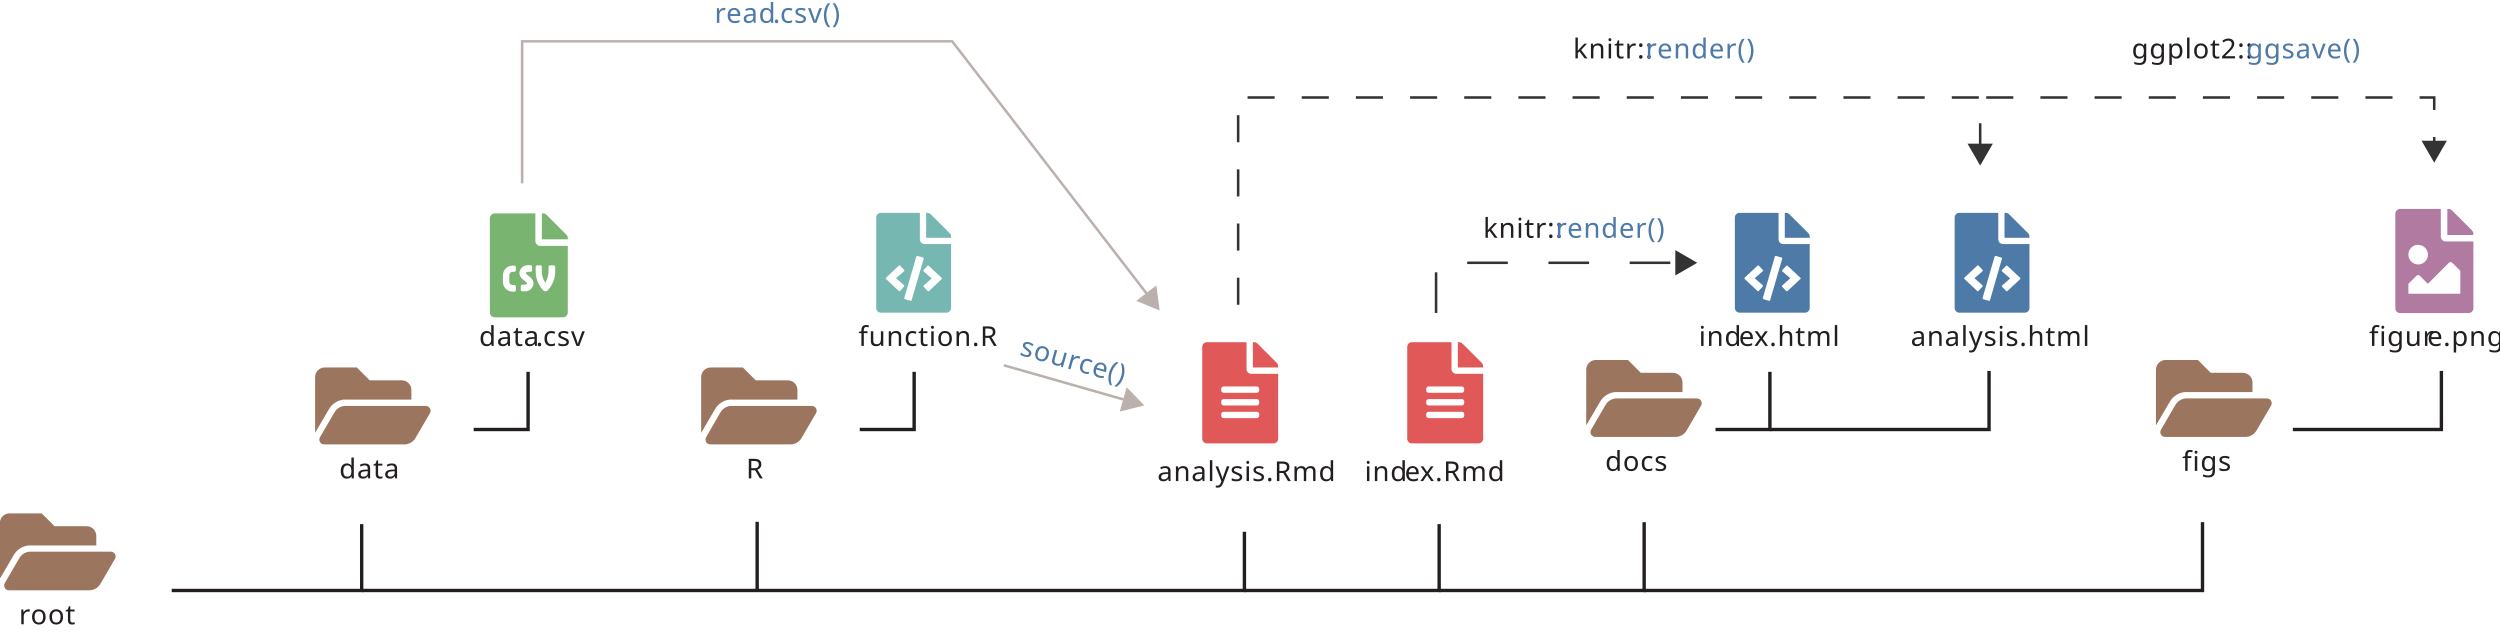
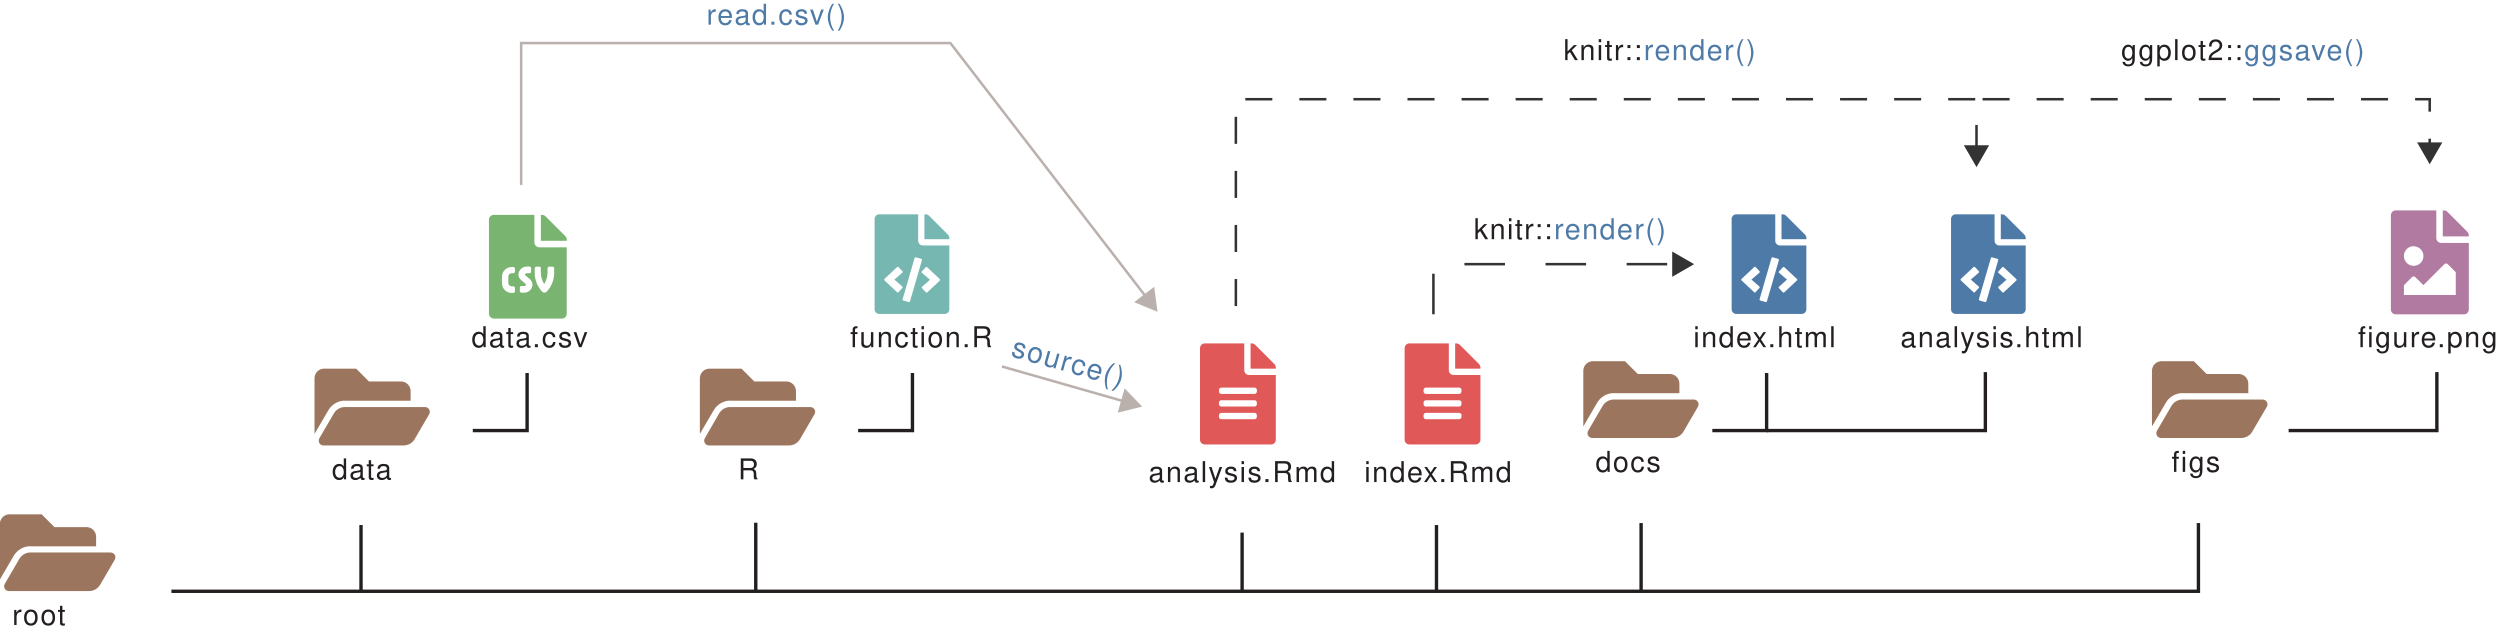
- <svg xmlns="http://www.w3.org/2000/svg" id="Layer_1" data-name="Layer 1" viewBox="0 0 738.42 187.14">
+ <svg xmlns="http://www.w3.org/2000/svg" id="Layer_1" data-name="Layer 1" viewBox="0 0 739.79 189.03">
  <defs>
-     <style>.cls-1,.cls-11,.cls-14,.cls-7,.cls-9{fill:#4e7aa7;}.cls-2{fill:#76b7b2;}.cls-3{fill:#9c755f;}.cls-4{fill:#e15859;}.cls-14,.cls-5,.cls-6,.cls-8,.cls-9{font-size:8.1px;font-family:ProximaNova-Medium, Proxima Nova;font-weight:500;}.cls-5,.cls-6,.cls-8{fill:#231f20;}.cls-5{letter-spacing:0.03em;}.cls-11,.cls-13,.cls-6,.cls-9{letter-spacing:0.03em;}.cls-14,.cls-7,.cls-8{letter-spacing:0.03em;}.cls-10{letter-spacing:0.02em;}.cls-12{letter-spacing:-0.01em;}.cls-15,.cls-16,.cls-19,.cls-20,.cls-23{fill:none;stroke-miterlimit:10;}.cls-15{stroke:#231f20;}.cls-16,.cls-19{stroke:#333;}.cls-16,.cls-19,.cls-20,.cls-23{stroke-width:0.75px;}.cls-16{stroke-dasharray:8 8;}.cls-17{fill:#333;}.cls-18{fill:#b07aa1;}.cls-19{stroke-dasharray:12 12;}.cls-20{stroke:#bab0ac;}.cls-21{fill:#bab0ac;}.cls-22{fill:#59a14e;opacity:0.8;}.cls-23{stroke:#bab0ad;}.cls-24{fill:#bab0ad;}</style>
+     <style>.cls-1,.cls-10,.cls-6,.cls-7,.cls-8{fill:#4e7aa7;}.cls-2{fill:#76b7b2;}.cls-3{fill:#9c755f;}.cls-4{fill:#e15859;}.cls-10,.cls-5,.cls-7,.cls-9{font-size:8.5px;font-family:Helvetica;}.cls-5,.cls-9{fill:#231f20;}.cls-10,.cls-5{letter-spacing:0.05em;}.cls-6,.cls-7{letter-spacing:0.05em;}.cls-8,.cls-9{letter-spacing:0.05em;}.cls-11,.cls-12,.cls-15,.cls-16,.cls-19{fill:none;stroke-miterlimit:10;}.cls-11{stroke:#231f20;}.cls-12,.cls-15{stroke:#333;}.cls-12,.cls-15,.cls-16,.cls-19{stroke-width:0.75px;}.cls-12{stroke-dasharray:8 8;}.cls-13{fill:#333;}.cls-14{fill:#b07aa1;}.cls-15{stroke-dasharray:12 12;}.cls-16{stroke:#bab0ac;}.cls-17{fill:#bab0ac;}.cls-18{fill:#59a14e;opacity:0.8;}.cls-19{stroke:#bab0ad;}.cls-20{fill:#bab0ad;}</style>
  </defs>
-   <path class="cls-1" d="M562.74,171.71v.35h-7.37v-7.37h.35a1.39,1.39,0,0,1,1,.41l5.64,5.63A1.44,1.44,0,0,1,562.74,171.71Zm-7.83,2.19a1.38,1.38,0,0,1-1.38-1.38v-7.83H542a1.38,1.38,0,0,0-1.38,1.38v26.72a1.38,1.38,0,0,0,1.38,1.38h19.35a1.38,1.38,0,0,0,1.38-1.38V173.9Zm-7.18,13.85a.31.31,0,0,1-.44,0h0l-3.74-3.5a.31.31,0,0,1,0-.44h0l3.74-3.5a.31.31,0,0,1,.44,0h0l1.12,1.2a.31.31,0,0,1,0,.44h0L546.48,184l2.35,2.06a.31.31,0,0,1,0,.44h0l-1.12,1.2Zm2.95,2.91-1.58-.46a.31.31,0,0,1-.21-.39l3.53-12.18a.31.31,0,0,1,.39-.21l1.58.45a.32.32,0,0,1,.21.39h0l-3.54,12.18a.31.31,0,0,1-.38.22Zm9.26-6.4-3.74,3.5a.31.31,0,0,1-.44,0h0l-1.13-1.2a.31.31,0,0,1,0-.44h0L557,184,554.66,182a.31.31,0,0,1,0-.44h0l1.13-1.2a.31.31,0,0,1,.44,0h0l3.74,3.5a.31.31,0,0,1,0,.44Z" transform="translate(-28.2 -101.82)" />
-   <path class="cls-2" d="M309.12,171.71v.35h-7.37v-7.37h.35a1.38,1.38,0,0,1,1,.41l5.64,5.63A1.4,1.4,0,0,1,309.12,171.71Zm-7.83,2.19a1.39,1.39,0,0,1-1.39-1.38v-7.83H288.39a1.38,1.38,0,0,0-1.38,1.38v26.72a1.38,1.38,0,0,0,1.38,1.38h19.34a1.38,1.38,0,0,0,1.39-1.38V173.9Zm-7.19,13.85a.3.3,0,0,1-.44,0h0l-3.73-3.5a.31.31,0,0,1,0-.44h0l3.73-3.5a.31.31,0,0,1,.44,0h0l1.13,1.2a.3.3,0,0,1,0,.44h0L292.86,184l2.35,2.06a.31.31,0,0,1,0,.44h0l-1.13,1.2Zm3,2.91-1.59-.46a.32.32,0,0,1-.21-.39l3.54-12.18a.31.31,0,0,1,.39-.21l1.58.45a.32.32,0,0,1,.21.39h0l-3.54,12.18a.32.32,0,0,1-.38.22Zm9.25-6.4-3.73,3.5a.3.3,0,0,1-.44,0h0l-1.13-1.2a.31.31,0,0,1,0-.44h0l2.35-2.06L301,182a.31.31,0,0,1,0-.44h0l1.13-1.2a.31.31,0,0,1,.44,0h0l3.73,3.5a.31.31,0,0,1,0,.44Z" transform="translate(-28.2 -101.82)" />
-   <path class="cls-3" d="M530.65,221.63,526.36,229a3.8,3.8,0,0,1-3.27,1.88h-23.7a1.42,1.42,0,0,1-1.23-2.14l4.29-7.36a3.81,3.81,0,0,1,3.28-1.88h23.69A1.42,1.42,0,0,1,530.65,221.63Zm-24.92-4h19.43v-2.85a2.84,2.84,0,0,0-2.84-2.84h-9.48l-3.79-3.79h-9.48a2.85,2.85,0,0,0-2.85,2.84v16.48l4.09-7A5.72,5.72,0,0,1,505.73,217.6Z" transform="translate(-28.2 -101.82)" />
-   <path class="cls-4" d="M396.39,210.83v-7.94H384.71a1.4,1.4,0,0,0-1.41,1.4v27.1a1.4,1.4,0,0,0,1.41,1.4h19.62a1.39,1.39,0,0,0,1.4-1.4V212.23h-7.94A1.4,1.4,0,0,1,396.39,210.83Zm3.74,13.78a.71.71,0,0,1-.7.71h-9.82a.71.71,0,0,1-.7-.71v-.46a.7.7,0,0,1,.7-.7h9.82a.7.7,0,0,1,.7.7Zm0-3.73a.71.71,0,0,1-.7.7h-9.82a.71.71,0,0,1-.7-.7v-.47a.7.7,0,0,1,.7-.7h9.82a.7.7,0,0,1,.7.7Zm0-4.21v.47a.71.71,0,0,1-.7.7h-9.82a.71.71,0,0,1-.7-.7v-.47a.7.7,0,0,1,.7-.7h9.82A.7.7,0,0,1,400.13,216.67Zm5.6-6.66v.35h-7.47v-7.47h.35a1.42,1.42,0,0,1,1,.4l5.72,5.73A1.4,1.4,0,0,1,405.73,210Z" transform="translate(-28.2 -101.82)" />
-   <text class="cls-5" transform="translate(341.85 142.09)">analysis.Rmd</text>
-   <text class="cls-6" transform="translate(464.65 17.24)">knitr::<tspan class="cls-7" x="21.39" y="0">render()</tspan>
+   <path class="cls-1" d="M562.74,171.71v.35h-7.37v-7.37h.35a1.39,1.39,0,0,1,1,.41l5.64,5.63A1.44,1.44,0,0,1,562.74,171.71Zm-7.83,2.19a1.38,1.38,0,0,1-1.38-1.38v-7.83H542a1.38,1.38,0,0,0-1.38,1.38v26.72a1.38,1.38,0,0,0,1.38,1.38h19.35a1.38,1.38,0,0,0,1.38-1.38V173.9Zm-7.18,13.85a.31.31,0,0,1-.44,0h0l-3.74-3.5a.31.31,0,0,1,0-.44h0l3.74-3.5a.31.31,0,0,1,.44,0h0l1.12,1.2a.31.31,0,0,1,0,.44h0L546.48,184l2.35,2.06a.31.31,0,0,1,0,.44h0l-1.12,1.2Zm2.95,2.91-1.58-.46a.31.31,0,0,1-.21-.39l3.53-12.18a.31.31,0,0,1,.39-.21l1.58.45a.32.32,0,0,1,.21.39h0l-3.54,12.18a.31.31,0,0,1-.38.22Zm9.26-6.4-3.74,3.5a.31.31,0,0,1-.44,0h0l-1.13-1.2a.31.31,0,0,1,0-.44h0L557,184,554.66,182a.31.31,0,0,1,0-.44h0l1.13-1.2a.31.31,0,0,1,.44,0h0l3.74,3.5a.31.31,0,0,1,0,.44Z" transform="translate(-28.2 -101.27)" />
+   <path class="cls-2" d="M309.12,171.71v.35h-7.37v-7.37h.35a1.38,1.38,0,0,1,1,.41l5.64,5.63A1.4,1.4,0,0,1,309.12,171.71Zm-7.83,2.19a1.39,1.39,0,0,1-1.39-1.38v-7.83H288.39a1.38,1.38,0,0,0-1.38,1.38v26.72a1.38,1.38,0,0,0,1.38,1.38h19.34a1.38,1.38,0,0,0,1.39-1.38V173.9Zm-7.19,13.85a.3.3,0,0,1-.44,0h0l-3.73-3.5a.31.31,0,0,1,0-.44h0l3.73-3.5a.31.31,0,0,1,.44,0h0l1.13,1.2a.3.3,0,0,1,0,.44h0L292.86,184l2.35,2.06a.31.31,0,0,1,0,.44h0l-1.13,1.2Zm3,2.91-1.59-.46a.32.32,0,0,1-.21-.39l3.54-12.18a.31.31,0,0,1,.39-.21l1.58.45a.32.32,0,0,1,.21.39h0l-3.54,12.18a.32.32,0,0,1-.38.22Zm9.25-6.4-3.73,3.5a.3.3,0,0,1-.44,0h0l-1.13-1.2a.31.31,0,0,1,0-.44h0l2.35-2.06L301,182a.31.31,0,0,1,0-.44h0l1.13-1.2a.31.31,0,0,1,.44,0h0l3.73,3.5a.31.31,0,0,1,0,.44Z" transform="translate(-28.2 -101.27)" />
+   <path class="cls-3" d="M530.65,221.63,526.36,229a3.8,3.8,0,0,1-3.27,1.88h-23.7a1.42,1.42,0,0,1-1.23-2.14l4.29-7.36a3.81,3.81,0,0,1,3.28-1.88h23.69A1.42,1.42,0,0,1,530.65,221.63Zm-24.92-4h19.43v-2.85a2.84,2.84,0,0,0-2.84-2.84h-9.48l-3.79-3.79h-9.48a2.85,2.85,0,0,0-2.85,2.84v16.48l4.09-7A5.72,5.72,0,0,1,505.73,217.6Z" transform="translate(-28.2 -101.27)" />
+   <path class="cls-4" d="M396.39,210.83v-7.94H384.71a1.4,1.4,0,0,0-1.41,1.4v27.1a1.4,1.4,0,0,0,1.41,1.4h19.62a1.39,1.39,0,0,0,1.4-1.4V212.23h-7.94A1.4,1.4,0,0,1,396.39,210.83Zm3.74,13.78a.71.71,0,0,1-.7.71h-9.82a.71.71,0,0,1-.7-.71v-.46a.7.7,0,0,1,.7-.7h9.82a.7.7,0,0,1,.7.7Zm0-3.73a.71.71,0,0,1-.7.7h-9.82a.71.71,0,0,1-.7-.7v-.47a.7.7,0,0,1,.7-.7h9.82a.7.7,0,0,1,.7.7Zm0-4.21v.47a.71.71,0,0,1-.7.7h-9.82a.71.71,0,0,1-.7-.7v-.47a.7.7,0,0,1,.7-.7h9.82A.7.7,0,0,1,400.13,216.67Zm5.6-6.66v.35h-7.47v-7.47h.35a1.42,1.42,0,0,1,1,.4l5.72,5.73A1.4,1.4,0,0,1,405.73,210Z" transform="translate(-28.2 -101.27)" />
+   <text class="cls-5" transform="translate(339.87 142.65)">analysis.Rmd</text>
+   <text class="cls-5" transform="translate(462.66 17.79)">knitr::<tspan class="cls-6" x="23.76" y="0">render()</tspan>
  </text>
-   <text class="cls-8" transform="translate(629.63 17.24)">ggplot2::<tspan class="cls-1" x="33.84" y="0">ggsave()</tspan>
+   <text class="cls-5" transform="translate(627.64 17.79)">ggplot2::<tspan class="cls-1" x="36.43" y="0">ggsave()</tspan>
  </text>
-   <text class="cls-9" transform="translate(211.06 6.75)">read<tspan class="cls-10" x="17.23" y="0">.</tspan>
-     <tspan x="19.35" y="0">csv()</tspan>
+   <text class="cls-7" transform="translate(209.07 7.3)">read.csv()</text>
+   <text class="cls-5" transform="translate(436.1 70.78)">knitr::<tspan class="cls-8" x="23.76" y="0">render()</tspan>
  </text>
-   <text class="cls-5" transform="translate(438.08 70.23)">knitr::<tspan class="cls-11" x="21.39" y="0">render()</tspan>
-   </text>
-   <path class="cls-4" d="M456.93,210.83v-7.94H445.25a1.4,1.4,0,0,0-1.4,1.4v27.1a1.4,1.4,0,0,0,1.4,1.4h19.63a1.4,1.4,0,0,0,1.4-1.4V212.23h-7.94A1.41,1.41,0,0,1,456.93,210.83Zm3.74,13.78a.7.7,0,0,1-.7.71h-9.81a.7.7,0,0,1-.7-.71v-.46a.7.7,0,0,1,.7-.7H460a.7.7,0,0,1,.7.7Zm0-3.73a.7.7,0,0,1-.7.7h-9.81a.7.7,0,0,1-.7-.7v-.47a.7.7,0,0,1,.7-.7H460a.7.7,0,0,1,.7.7Zm0-4.21v.47a.7.7,0,0,1-.7.7h-9.81a.7.7,0,0,1-.7-.7v-.47a.7.7,0,0,1,.7-.7H460A.7.7,0,0,1,460.67,216.67Zm5.61-6.66v.35H458.8v-7.47h.36a1.4,1.4,0,0,1,1,.4l5.72,5.73A1.41,1.41,0,0,1,466.28,210Z" transform="translate(-28.2 -101.82)" />
-   <text class="cls-5" transform="translate(403.07 142.09)">ind<tspan class="cls-12" x="11.82" y="0">e</tspan>
-     <tspan class="cls-13" x="16.31" y="0">x.Rmd</tspan>
-   </text>
-   <text class="cls-6" transform="translate(501.77 102.18)">ind<tspan class="cls-12" x="11.82" y="0">e</tspan>
-     <tspan x="16.31" y="0">x.html</tspan>
-   </text>
-   <text class="cls-5" transform="translate(253.55 102.18)">function.R</text>
-   <text class="cls-14" transform="matrix(0.96, 0.27, -0.27, 0.96, 300.9, 104.79)">source()</text>
-   <path class="cls-1" d="M627.64,171.71v.35h-7.37v-7.37h.35a1.39,1.39,0,0,1,1,.41l5.64,5.63A1.39,1.39,0,0,1,627.64,171.71Zm-7.83,2.19a1.38,1.38,0,0,1-1.38-1.38v-7.83H606.92a1.38,1.38,0,0,0-1.38,1.38v26.72a1.38,1.38,0,0,0,1.38,1.38h19.34a1.38,1.38,0,0,0,1.38-1.38V173.9Zm-7.18,13.85a.31.31,0,0,1-.44,0h0l-3.74-3.5a.31.31,0,0,1,0-.44h0l3.74-3.5a.31.31,0,0,1,.44,0h0l1.13,1.2a.31.31,0,0,1,0,.44h0L611.39,184l2.34,2.06a.31.31,0,0,1,0,.44h0l-1.13,1.2Zm3,2.91L614,190.2a.32.32,0,0,1-.21-.39l3.54-12.18a.3.3,0,0,1,.38-.21l1.58.45a.31.31,0,0,1,.21.39h0L616,190.44a.32.32,0,0,1-.39.22Zm9.26-6.4-3.74,3.5a.29.29,0,0,1-.43,0h0l-1.13-1.2a.31.31,0,0,1,0-.44h0l2.35-2.06L619.56,182a.31.31,0,0,1,0-.44h0l1.13-1.2a.31.31,0,0,1,.44,0h0l3.73,3.5a.31.31,0,0,1,0,.44Z" transform="translate(-28.2 -101.82)" />
-   <text class="cls-6" transform="translate(564.36 102.18)">analysis.html</text>
-   <text class="cls-8" transform="translate(699.73 102.18)">figur<tspan class="cls-10" x="17.19" y="0">e</tspan>
-     <tspan class="cls-13" x="21.92" y="0">.png</tspan>
-   </text>
-   <text class="cls-5" transform="translate(474.12 139.08)">docs</text>
-   <path class="cls-3" d="M269.23,223.85l-4.29,7.36a3.81,3.81,0,0,1-3.28,1.88H238a1.42,1.42,0,0,1-1.23-2.14L241,223.6a3.78,3.78,0,0,1,3.27-1.88H268A1.42,1.42,0,0,1,269.23,223.85Zm-24.93-4h19.44V217a2.86,2.86,0,0,0-2.85-2.85h-9.48l-3.79-3.79h-9.48a2.84,2.84,0,0,0-2.84,2.84v16.48l4.09-7A5.71,5.71,0,0,1,244.3,219.82Z" transform="translate(-28.2 -101.82)" />
-   <text class="cls-6" transform="translate(220.39 141.3)">R</text>
-   <path class="cls-3" d="M62.13,266.94l-4.29,7.36a3.81,3.81,0,0,1-3.28,1.88H30.86A1.42,1.42,0,0,1,29.64,274l4.29-7.36a3.79,3.79,0,0,1,3.27-1.88H60.9A1.42,1.42,0,0,1,62.13,266.94Zm-24.93-4H56.64v-2.85a2.85,2.85,0,0,0-2.85-2.84H44.31l-3.79-3.79H31a2.84,2.84,0,0,0-2.84,2.84v16.47l4.09-7A5.7,5.7,0,0,1,37.2,262.91Z" transform="translate(-28.2 -101.82)" />
-   <text class="cls-6" transform="translate(5.6 184.39)">root</text>
-   <polyline class="cls-15" points="367.56 174.41 425.08 174.41 425.08 154.81" />
-   <polyline class="cls-15" points="50.72 174.41 106.83 174.41 106.83 154.81" />
-   <polyline class="cls-15" points="506.71 126.86 522.77 126.86 522.77 109.82" />
-   <polyline class="cls-15" points="253.94 126.86 270.01 126.86 270.01 109.82" />
-   <text class="cls-5" transform="translate(141.51 102.18)">data<tspan class="cls-10" x="16.75" y="0">.</tspan>
-     <tspan x="18.87" y="0">csv</tspan>
-   </text>
-   <path class="cls-3" d="M155.2,223.85l-4.29,7.36a3.81,3.81,0,0,1-3.28,1.88h-23.7a1.42,1.42,0,0,1-1.22-2.14L127,223.6a3.77,3.77,0,0,1,3.27-1.88H154A1.42,1.42,0,0,1,155.2,223.85Zm-24.93-4h19.44V217a2.86,2.86,0,0,0-2.85-2.85h-9.48l-3.79-3.79h-9.48a2.84,2.84,0,0,0-2.84,2.84v16.48l4.09-7A5.7,5.7,0,0,1,130.27,219.82Z" transform="translate(-28.2 -101.82)" />
-   <text class="cls-5" transform="translate(100.21 141.3)">data</text>
-   <polyline class="cls-15" points="139.91 126.86 155.98 126.86 155.98 109.82" />
-   <polyline class="cls-15" points="425.08 174.41 485.63 174.41 485.63 154.23" />
-   <path class="cls-3" d="M699,221.63,694.68,229a3.81,3.81,0,0,1-3.28,1.88H667.7a1.42,1.42,0,0,1-1.22-2.14l4.29-7.36a3.79,3.79,0,0,1,3.27-1.88h23.7A1.42,1.42,0,0,1,699,221.63Zm-24.93-4h19.44v-2.85a2.85,2.85,0,0,0-2.85-2.84h-9.48l-3.79-3.79h-9.48A2.84,2.84,0,0,0,665,211v16.48l4.09-7A5.7,5.7,0,0,1,674,217.6Z" transform="translate(-28.2 -101.82)" />
-   <text class="cls-6" transform="translate(644.56 139.08)">figs</text>
-   <polyline class="cls-15" points="485.4 174.41 650.55 174.41 650.55 154.23" />
-   <polyline class="cls-15" points="522.77 126.86 587.5 126.86 587.5 109.56" />
-   <polyline class="cls-15" points="677.24 126.86 721.11 126.86 721.11 109.56" />
-   <polyline class="cls-16" points="365.71 90.02 365.71 28.8 584.88 28.8 584.88 43.52" />
-   <polygon class="cls-17" points="581.14 42.43 584.88 48.91 588.62 42.43 581.14 42.43" />
-   <path class="cls-18" d="M758.75,170.87v.36h-7.69v-7.69h.37a1.46,1.46,0,0,1,1,.42l5.88,5.89A1.43,1.43,0,0,1,758.75,170.87Zm-8.17,2.28a1.45,1.45,0,0,1-1.44-1.44v-8.17h-12a1.44,1.44,0,0,0-1.44,1.44v27.87a1.43,1.43,0,0,0,1.44,1.44h20.18a1.44,1.44,0,0,0,1.44-1.44v-19.7Zm-8.13,1a2.89,2.89,0,1,1-2.89,2.89A2.88,2.88,0,0,1,742.45,174.11Zm12.49,14.42H739.56l0-2.91,2.38-2.38a.69.69,0,0,1,1,0l2.37,2.37,6.22-6.21a.72.72,0,0,1,1,0l2.37,2.37v6.73Z" transform="translate(-28.2 -101.82)" />
-   <polyline class="cls-16" points="586.67 28.8 718.99 28.8 718.99 42.67" />
-   <polygon class="cls-17" points="715.25 41.57 718.99 48.05 722.73 41.57 715.25 41.57" />
-   <polyline class="cls-19" points="424.17 92.43 424.17 77.62 495.93 77.62" />
-   <polygon class="cls-17" points="494.83 81.36 501.31 77.62 494.83 73.88 494.83 81.36" />
-   <line class="cls-20" x1="296.49" y1="107.89" x2="332.82" y2="118.27" />
-   <polygon class="cls-21" points="330.74 121.57 337.99 119.75 332.79 114.38 330.74 121.57" />
-   <polyline class="cls-15" points="106.83 174.41 228.19 174.41 349.25 174.41 367.56 174.41 367.56 157.06" />
-   <path class="cls-22" d="M186.33,173v-8.15h-12a1.44,1.44,0,0,0-1.44,1.44v27.81a1.44,1.44,0,0,0,1.44,1.44h20.15a1.43,1.43,0,0,0,1.43-1.44V174.45h-8.15A1.45,1.45,0,0,1,186.33,173Zm-5.75,8.63a.48.48,0,0,1-.48.48h-.48a1,1,0,0,0-1,1V185a1,1,0,0,0,1,1h.48a.48.48,0,0,1,.48.48v1a.49.49,0,0,1-.48.48h-.48a2.88,2.88,0,0,1-2.88-2.88v-1.92a2.88,2.88,0,0,1,2.88-2.88h.48a.49.49,0,0,1,.48.48Zm2.65,6.24h-.73a.48.48,0,0,1-.48-.48v-1a.47.47,0,0,1,.48-.48h.73c.36,0,.63-.21.63-.4a.32.32,0,0,0-.13-.23l-1.31-1.12a2.23,2.23,0,0,1-.8-1.69,2.44,2.44,0,0,1,2.54-2.32h.73a.48.48,0,0,1,.48.48v1a.47.47,0,0,1-.48.48h-.73c-.36,0-.63.21-.63.4a.32.32,0,0,0,.13.23l1.31,1.12a2.23,2.23,0,0,1,.8,1.69,2.44,2.44,0,0,1-2.54,2.32Zm5-7.2v1.25a6.52,6.52,0,0,0,1,3.41,6.52,6.52,0,0,0,1-3.41v-1.25a.48.48,0,0,1,.48-.48h1a.49.49,0,0,1,.48.48v1.25a8.21,8.21,0,0,1-2.18,5.64.95.95,0,0,1-1.4,0,8.21,8.21,0,0,1-2.18-5.64v-1.25a.49.49,0,0,1,.48-.48h1A.48.48,0,0,1,188.25,180.68Zm7.25-9.53-5.86-5.87a1.45,1.45,0,0,0-1-.42h-.37v7.67h7.67v-.37A1.44,1.44,0,0,0,195.5,171.15Z" transform="translate(-28.2 -101.82)" />
-   <polyline class="cls-23" points="154.22 54.16 154.22 12.2 281.24 12.2 339.25 87.45" />
-   <polygon class="cls-24" points="335.62 88.87 342.53 91.72 341.54 84.3 335.62 88.87" />
-   <line class="cls-15" x1="223.64" y1="154.12" x2="223.64" y2="174.53" />
+   <path class="cls-4" d="M456.93,210.83v-7.94H445.25a1.4,1.4,0,0,0-1.4,1.4v27.1a1.4,1.4,0,0,0,1.4,1.4h19.63a1.4,1.4,0,0,0,1.4-1.4V212.23h-7.94A1.41,1.41,0,0,1,456.93,210.83Zm3.74,13.78a.7.7,0,0,1-.7.71h-9.81a.7.7,0,0,1-.7-.71v-.46a.7.7,0,0,1,.7-.7H460a.7.7,0,0,1,.7.7Zm0-3.73a.7.7,0,0,1-.7.7h-9.81a.7.7,0,0,1-.7-.7v-.47a.7.7,0,0,1,.7-.7H460a.7.7,0,0,1,.7.7Zm0-4.21v.47a.7.7,0,0,1-.7.7h-9.81a.7.7,0,0,1-.7-.7v-.47a.7.7,0,0,1,.7-.7H460A.7.7,0,0,1,460.67,216.67Zm5.61-6.66v.35H458.8v-7.47h.36a1.4,1.4,0,0,1,1,.4l5.72,5.73A1.41,1.41,0,0,1,466.28,210Z" transform="translate(-28.2 -101.27)" />
+   <text class="cls-9" transform="translate(403.73 142.65)">index.Rmd</text>
+   <text class="cls-5" transform="translate(501.1 102.74)">index.html</text>
+   <text class="cls-5" transform="translate(251.56 102.74)">function.R</text>
+   <text class="cls-10" transform="translate(298.92 105.29) rotate(15.68)">source()</text>
+   <path class="cls-1" d="M627.64,171.71v.35h-7.37v-7.37h.35a1.39,1.39,0,0,1,1,.41l5.64,5.63A1.39,1.39,0,0,1,627.64,171.71Zm-7.83,2.19a1.38,1.38,0,0,1-1.38-1.38v-7.83H606.92a1.38,1.38,0,0,0-1.38,1.38v26.72a1.38,1.38,0,0,0,1.38,1.38h19.34a1.38,1.38,0,0,0,1.38-1.38V173.9Zm-7.18,13.85a.31.31,0,0,1-.44,0h0l-3.74-3.5a.31.31,0,0,1,0-.44h0l3.74-3.5a.31.31,0,0,1,.44,0h0l1.13,1.2a.31.31,0,0,1,0,.44h0L611.39,184l2.34,2.06a.31.31,0,0,1,0,.44h0l-1.13,1.2Zm3,2.91L614,190.2a.32.32,0,0,1-.21-.39l3.54-12.18a.3.3,0,0,1,.38-.21l1.58.45a.31.31,0,0,1,.21.39h0L616,190.44a.32.32,0,0,1-.39.22Zm9.26-6.4-3.74,3.5a.29.29,0,0,1-.43,0h0l-1.13-1.2a.31.31,0,0,1,0-.44h0l2.35-2.06L619.56,182a.31.31,0,0,1,0-.44h0l1.13-1.2a.31.31,0,0,1,.44,0h0l3.73,3.5a.31.31,0,0,1,0,.44Z" transform="translate(-28.2 -101.27)" />
+   <text class="cls-5" transform="translate(562.37 102.74)">analysis.html</text>
+   <text class="cls-5" transform="translate(697.74 102.74)">figure.png</text>
+   <text class="cls-5" transform="translate(472.13 139.63)">docs</text>
+   <path class="cls-3" d="M269.23,223.85l-4.29,7.36a3.81,3.81,0,0,1-3.28,1.88H238a1.42,1.42,0,0,1-1.23-2.14L241,223.6a3.78,3.78,0,0,1,3.27-1.88H268A1.42,1.42,0,0,1,269.23,223.85Zm-24.93-4h19.44V217a2.86,2.86,0,0,0-2.85-2.85h-9.48l-3.79-3.79h-9.48a2.84,2.84,0,0,0-2.84,2.84v16.48l4.09-7A5.71,5.71,0,0,1,244.3,219.82Z" transform="translate(-28.2 -101.27)" />
+   <text class="cls-5" transform="translate(218.41 141.85)">R</text>
+   <path class="cls-3" d="M62.13,266.94l-4.29,7.36a3.81,3.81,0,0,1-3.28,1.88H30.86A1.42,1.42,0,0,1,29.64,274l4.29-7.36a3.79,3.79,0,0,1,3.27-1.88H60.9A1.42,1.42,0,0,1,62.13,266.94Zm-24.93-4H56.64v-2.85a2.85,2.85,0,0,0-2.85-2.84H44.31l-3.79-3.79H31a2.84,2.84,0,0,0-2.84,2.84v16.47l4.09-7A5.7,5.7,0,0,1,37.2,262.91Z" transform="translate(-28.2 -101.27)" />
+   <text class="cls-5" transform="translate(3.61 184.94)">root</text>
+   <polyline class="cls-11" points="367.56 174.97 425.08 174.97 425.08 155.37" />
+   <polyline class="cls-11" points="50.72 174.97 106.83 174.97 106.83 155.37" />
+   <polyline class="cls-11" points="506.71 127.41 522.77 127.41 522.77 110.38" />
+   <polyline class="cls-11" points="253.94 127.41 270.01 127.41 270.01 110.38" />
+   <text class="cls-9" transform="translate(139.52 102.74)">data.csv</text>
+   <path class="cls-3" d="M155.2,223.85l-4.29,7.36a3.81,3.81,0,0,1-3.28,1.88h-23.7a1.42,1.42,0,0,1-1.22-2.14L127,223.6a3.77,3.77,0,0,1,3.27-1.88H154A1.42,1.42,0,0,1,155.2,223.85Zm-24.93-4h19.44V217a2.86,2.86,0,0,0-2.85-2.85h-9.48l-3.79-3.79h-9.48a2.84,2.84,0,0,0-2.84,2.84v16.48l4.09-7A5.7,5.7,0,0,1,130.27,219.82Z" transform="translate(-28.2 -101.27)" />
+   <text class="cls-5" transform="translate(98.22 141.85)">data</text>
+   <polyline class="cls-11" points="139.91 127.41 155.98 127.41 155.98 110.38" />
+   <polyline class="cls-11" points="425.08 174.97 485.63 174.97 485.63 154.78" />
+   <path class="cls-3" d="M699,221.63,694.68,229a3.81,3.81,0,0,1-3.28,1.88H667.7a1.42,1.42,0,0,1-1.22-2.14l4.29-7.36a3.79,3.79,0,0,1,3.27-1.88h23.7A1.42,1.42,0,0,1,699,221.63Zm-24.93-4h19.44v-2.85a2.85,2.85,0,0,0-2.85-2.84h-9.48l-3.79-3.79h-9.48A2.84,2.84,0,0,0,665,211v16.48l4.09-7A5.7,5.7,0,0,1,674,217.6Z" transform="translate(-28.2 -101.27)" />
+   <text class="cls-5" transform="translate(642.57 139.63)">figs</text>
+   <polyline class="cls-11" points="485.4 174.97 650.55 174.97 650.55 154.78" />
+   <polyline class="cls-11" points="522.77 127.41 587.5 127.41 587.5 110.11" />
+   <polyline class="cls-11" points="677.24 127.41 721.11 127.41 721.11 110.11" />
+   <polyline class="cls-12" points="365.71 90.57 365.71 29.36 584.88 29.36 584.88 44.08" />
+   <polygon class="cls-13" points="581.14 42.98 584.88 49.46 588.62 42.98 581.14 42.98" />
+   <path class="cls-14" d="M758.75,170.87v.36h-7.69v-7.69h.37a1.46,1.46,0,0,1,1,.42l5.88,5.89A1.43,1.43,0,0,1,758.75,170.87Zm-8.17,2.28a1.45,1.45,0,0,1-1.44-1.44v-8.17h-12a1.44,1.44,0,0,0-1.44,1.44v27.87a1.43,1.43,0,0,0,1.44,1.44h20.18a1.44,1.44,0,0,0,1.44-1.44v-19.7Zm-8.13,1a2.89,2.89,0,1,1-2.89,2.89A2.88,2.88,0,0,1,742.45,174.11Zm12.49,14.42H739.56l0-2.91,2.38-2.38a.69.69,0,0,1,1,0l2.37,2.37,6.22-6.21a.72.72,0,0,1,1,0l2.37,2.37v6.73Z" transform="translate(-28.2 -101.27)" />
+   <polyline class="cls-12" points="586.67 29.36 718.99 29.36 718.99 43.22" />
+   <polygon class="cls-13" points="715.25 42.13 718.99 48.6 722.73 42.13 715.25 42.13" />
+   <polyline class="cls-15" points="424.17 92.99 424.17 78.17 495.93 78.17" />
+   <polygon class="cls-13" points="494.83 81.91 501.31 78.17 494.83 74.43 494.83 81.91" />
+   <line class="cls-16" x1="296.49" y1="108.45" x2="332.82" y2="118.83" />
+   <polygon class="cls-17" points="330.74 122.12 337.99 120.31 332.79 114.93 330.74 122.12" />
+   <polyline class="cls-11" points="106.83 174.97 228.19 174.97 349.25 174.97 367.56 174.97 367.56 157.61" />
+   <path class="cls-18" d="M186.33,173v-8.15h-12a1.44,1.44,0,0,0-1.44,1.44v27.81a1.44,1.44,0,0,0,1.44,1.44h20.15a1.43,1.43,0,0,0,1.43-1.44V174.45h-8.15A1.45,1.45,0,0,1,186.33,173Zm-5.75,8.63a.48.48,0,0,1-.48.48h-.48a1,1,0,0,0-1,1V185a1,1,0,0,0,1,1h.48a.48.48,0,0,1,.48.48v1a.49.49,0,0,1-.48.48h-.48a2.88,2.88,0,0,1-2.88-2.88v-1.92a2.88,2.88,0,0,1,2.88-2.88h.48a.49.49,0,0,1,.48.48Zm2.65,6.24h-.73a.48.48,0,0,1-.48-.48v-1a.47.47,0,0,1,.48-.48h.73c.36,0,.63-.21.63-.4a.32.32,0,0,0-.13-.23l-1.31-1.12a2.23,2.23,0,0,1-.8-1.69,2.44,2.44,0,0,1,2.54-2.32h.73a.48.48,0,0,1,.48.48v1a.47.47,0,0,1-.48.48h-.73c-.36,0-.63.21-.63.4a.32.32,0,0,0,.13.23l1.31,1.12a2.23,2.23,0,0,1,.8,1.69,2.44,2.44,0,0,1-2.54,2.32Zm5-7.2v1.25a6.52,6.52,0,0,0,1,3.41,6.52,6.52,0,0,0,1-3.41v-1.25a.48.48,0,0,1,.48-.48h1a.49.49,0,0,1,.48.48v1.25a8.21,8.21,0,0,1-2.18,5.64.95.95,0,0,1-1.4,0,8.21,8.21,0,0,1-2.18-5.64v-1.25a.49.49,0,0,1,.48-.48h1A.48.48,0,0,1,188.25,180.68Zm7.25-9.53-5.86-5.87a1.45,1.45,0,0,0-1-.42h-.37v7.67h7.67v-.37A1.44,1.44,0,0,0,195.5,171.15Z" transform="translate(-28.2 -101.27)" />
+   <polyline class="cls-19" points="154.22 54.72 154.22 12.75 281.24 12.75 339.25 88.01" />
+   <polygon class="cls-20" points="335.62 89.42 342.53 92.27 341.54 84.86 335.62 89.42" />
+   <line class="cls-11" x1="223.64" y1="154.68" x2="223.64" y2="175.08" />
</svg>
